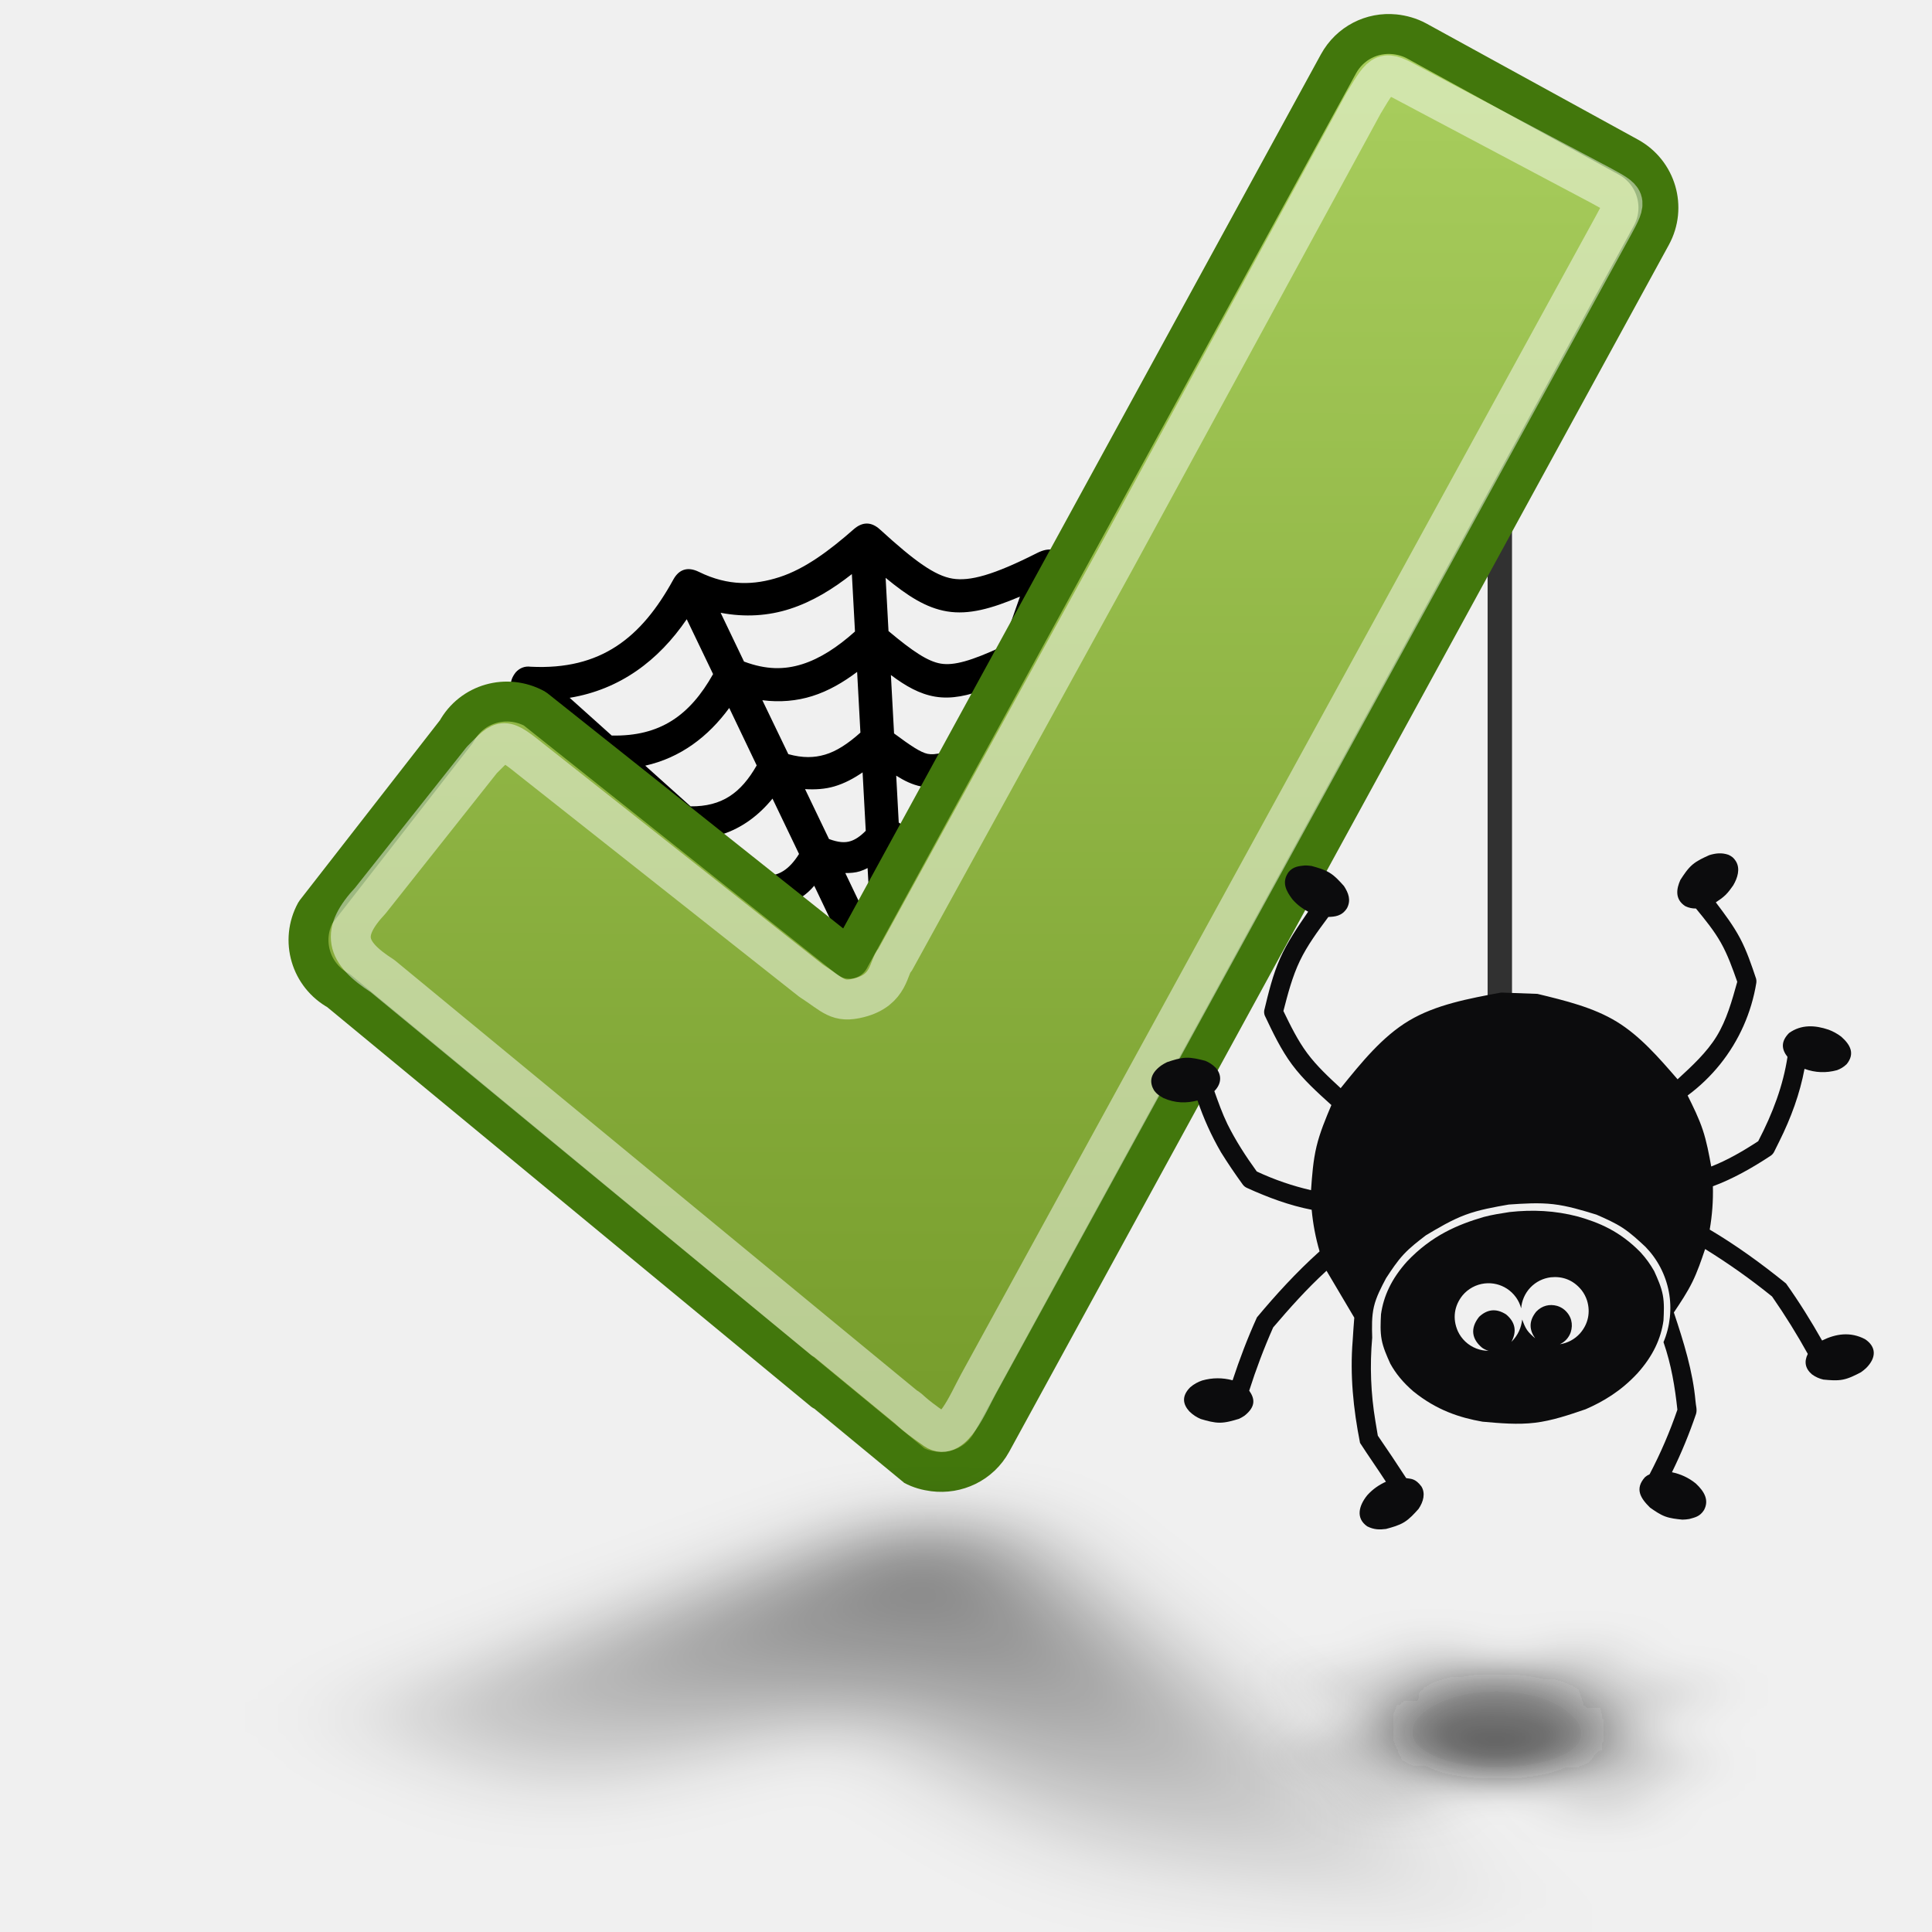
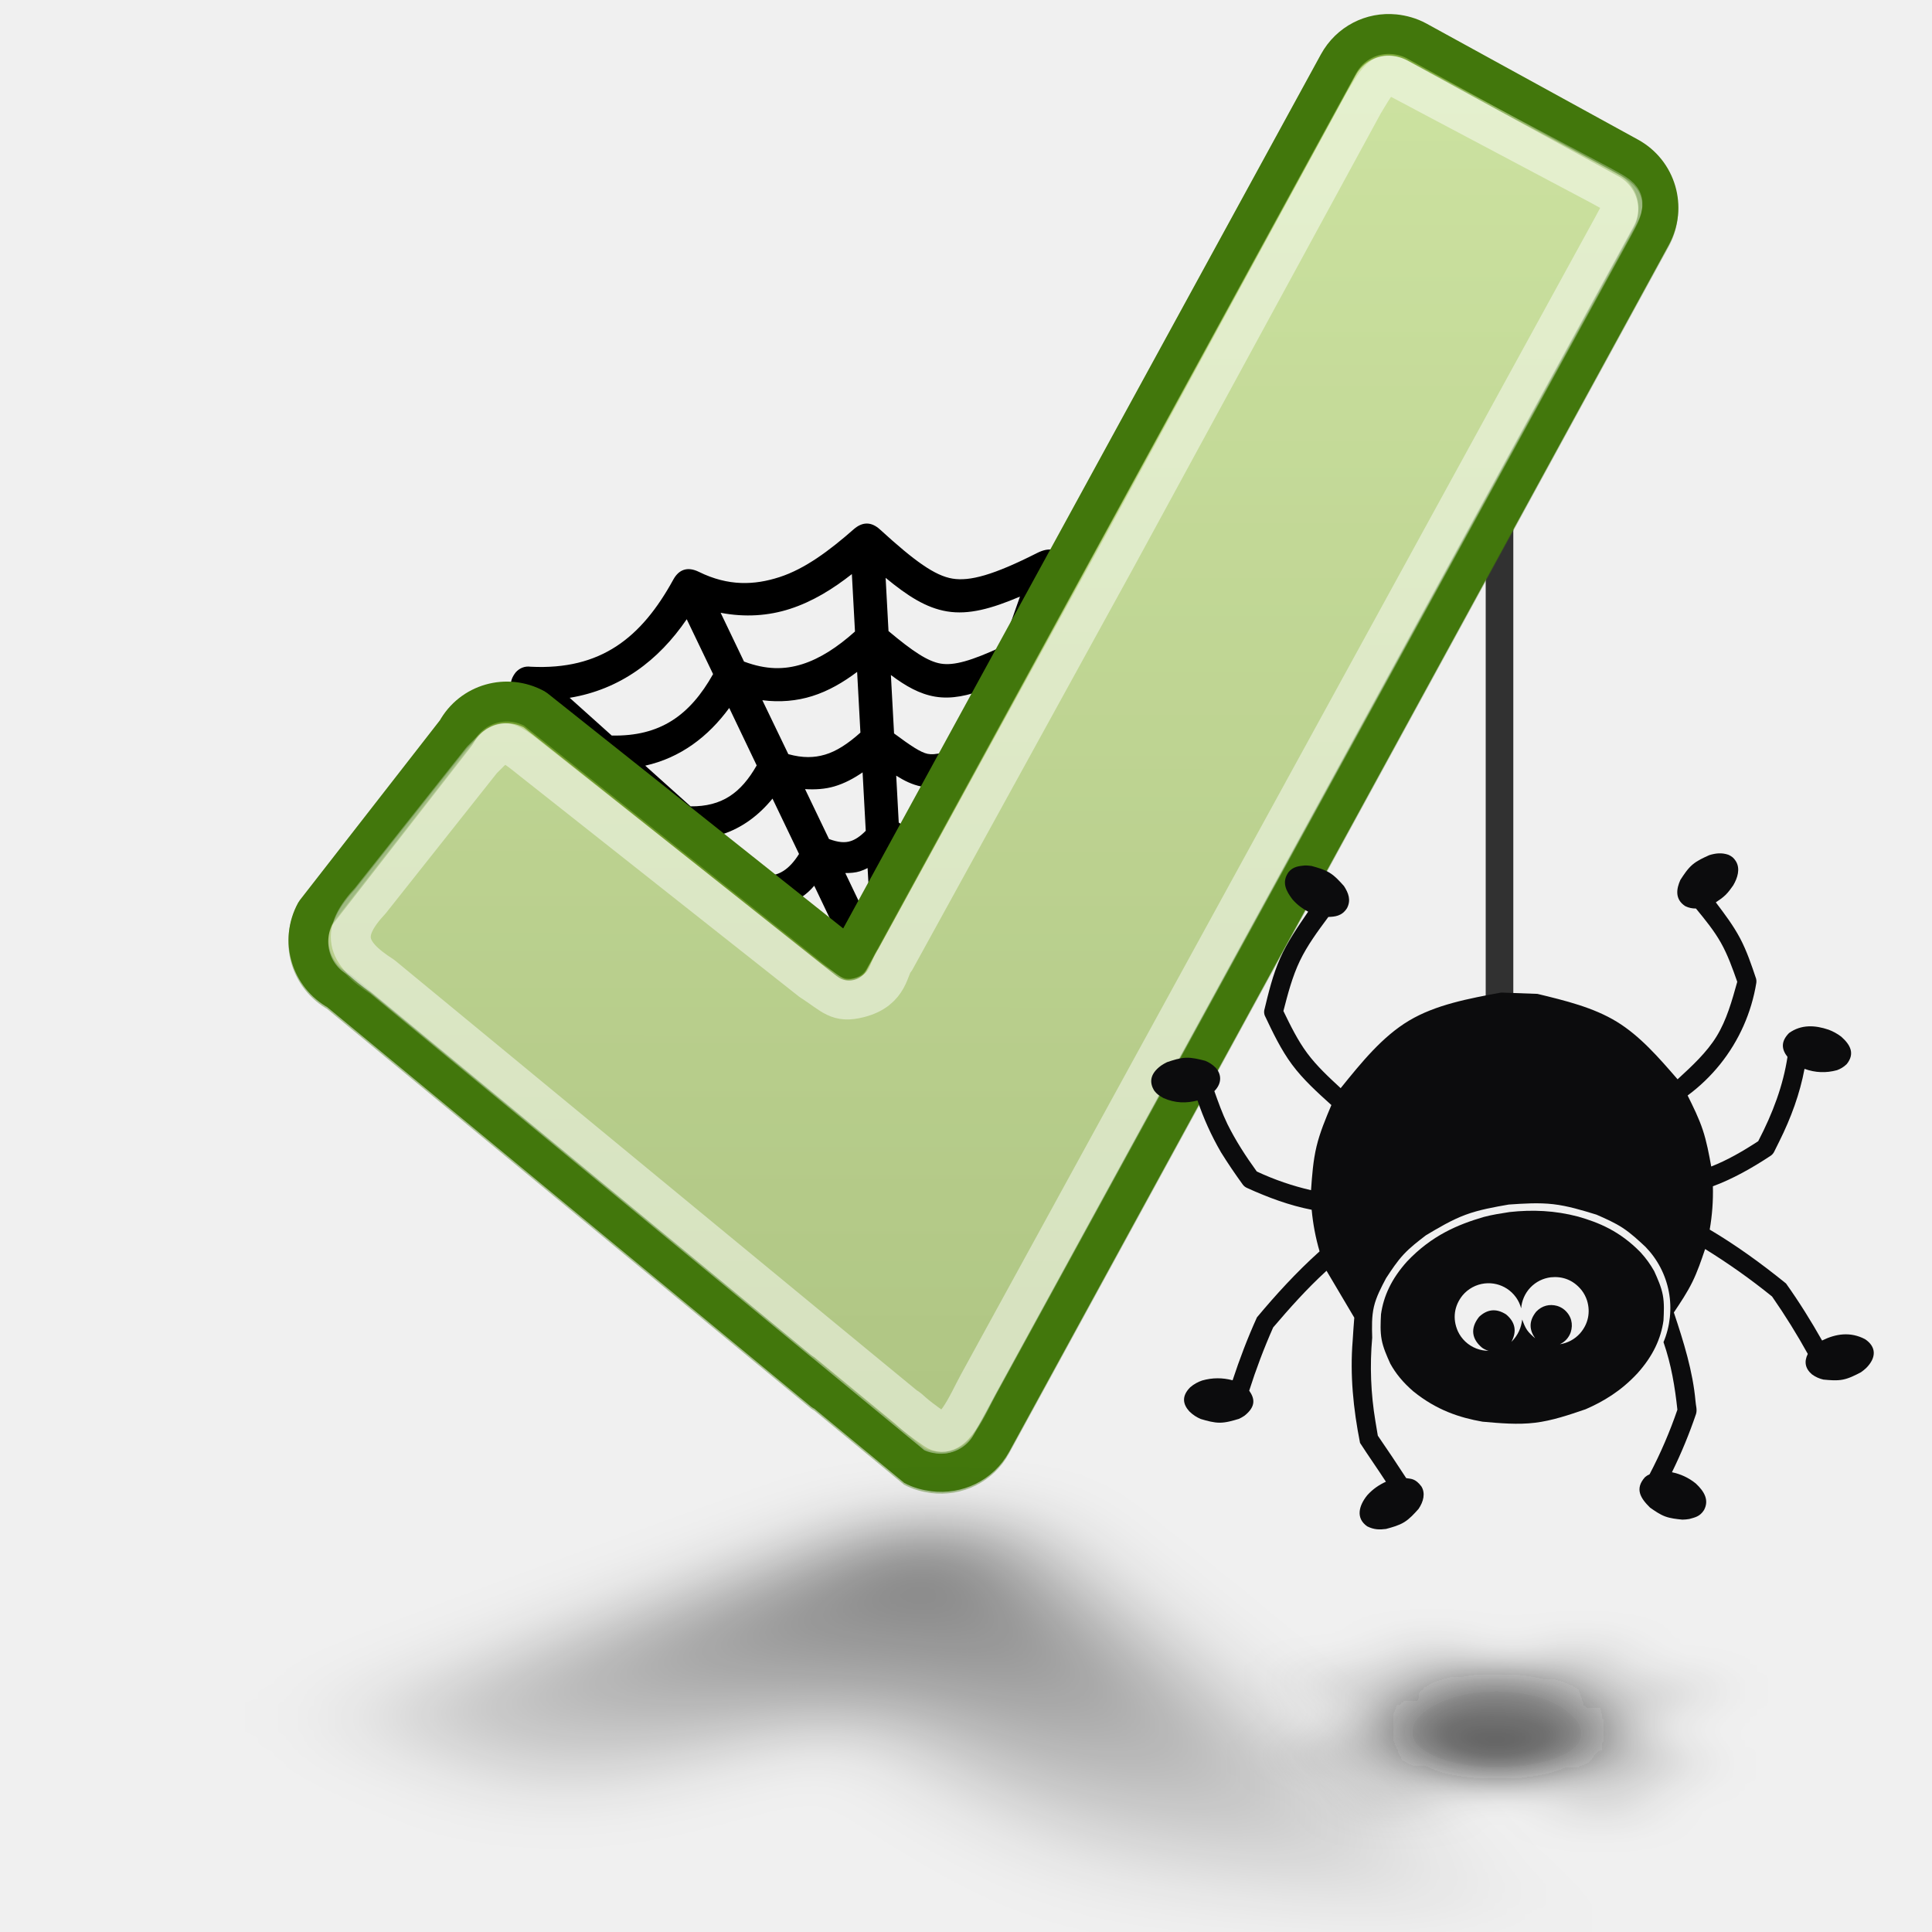
<svg xmlns="http://www.w3.org/2000/svg" xmlns:xlink="http://www.w3.org/1999/xlink" width="80" height="80" id="svg2" version="1.1">
  <defs id="defs4">
    <linearGradient id="linearGradient3959">
      <stop style="stop-color:#000000;stop-opacity:1;" offset="0" id="stop3961" />
      <stop style="stop-color:#000000;stop-opacity:0;" offset="1" id="stop3963" />
    </linearGradient>
    <linearGradient id="linearGradient3908">
      <stop style="stop-color:#000000;stop-opacity:1;" offset="0" id="stop3910" />
      <stop style="stop-color:#000000;stop-opacity:0;" offset="1" id="stop3912" />
    </linearGradient>
    <linearGradient id="linearGradient3797">
      <stop style="stop-color:#83f000;stop-opacity:1;" offset="0" id="stop3799" />
      <stop id="stop3805" offset="0.5" style="stop-color:#9ff000;stop-opacity:1;" />
      <stop style="stop-color:#bbf000;stop-opacity:1;" offset="1" id="stop3801" />
    </linearGradient>
    <linearGradient xlink:href="#linearGradient3797" id="linearGradient3803" x1="32.013" y1="971.564" x2="29.355" y2="1066.013" gradientUnits="userSpaceOnUse" />
    <linearGradient xlink:href="#linearGradient1731" id="linearGradient1455" gradientUnits="userSpaceOnUse" x1="-84.344" y1="-5.388" x2="-91.513" y2="24.558" gradientTransform="translate(0.5271438,-0.02319936)" />
    <linearGradient id="linearGradient1731">
      <stop id="stop1733" offset="0" style="stop-color:#a7cc5c;stop-opacity:1;" />
      <stop id="stop1735" offset="1" style="stop-color:#789e2d;stop-opacity:1;" />
    </linearGradient>
    <linearGradient xlink:href="#linearGradient1731-7" id="linearGradient1455-4" gradientUnits="userSpaceOnUse" x1="-84.344" y1="-5.388" x2="-91.513" y2="24.558" gradientTransform="translate(0.5271438,-0.02319936)" />
    <linearGradient id="linearGradient1731-7">
      <stop id="stop1733-5" offset="0" style="stop-color:#a7cc5c;stop-opacity:1;" />
      <stop id="stop1735-6" offset="1" style="stop-color:#789e2d;stop-opacity:1;" />
    </linearGradient>
    <linearGradient xlink:href="#linearGradient1731-9" id="linearGradient1455-7" gradientUnits="userSpaceOnUse" x1="-84.344" y1="-5.388" x2="-91.513" y2="24.558" gradientTransform="translate(0.5271438,-0.02319936)" />
    <linearGradient id="linearGradient1731-9">
      <stop id="stop1733-2" offset="0" style="stop-color:#a7cc5c;stop-opacity:1;" />
      <stop id="stop1735-9" offset="1" style="stop-color:#789e2d;stop-opacity:1;" />
    </linearGradient>
    <linearGradient xlink:href="#linearGradient3908" id="linearGradient3914" x1="-105.74" y1="7.908" x2="-92.208" y2="-1.752" gradientUnits="userSpaceOnUse" />
    <linearGradient id="linearGradient1731-3">
      <stop id="stop1733-9" offset="0" style="stop-color:#a7cc5c;stop-opacity:1;" />
      <stop id="stop1735-0" offset="1" style="stop-color:#789e2d;stop-opacity:1;" />
    </linearGradient>
    <filter id="filter3955" x="-0.134" width="1.268" y="-0.126" height="1.252">
      <feGaussianBlur stdDeviation="1.889" id="feGaussianBlur3957" />
    </filter>
    <linearGradient xlink:href="#linearGradient3959" id="linearGradient3965" x1="-88.719" y1="56.81" x2="-90.292" y2="3.9" gradientUnits="userSpaceOnUse" />
    <filter id="filter3852" x="-0.252" width="1.504" y="-0.269" height="1.538">
      <feGaussianBlur stdDeviation="15.858" id="feGaussianBlur3854" />
    </filter>
+     <linearGradient id="linearGradient1731-36">
+       <stop id="stop1733-8" offset="0" style="stop-color:#a7cc5c;stop-opacity:1;" />
+       <stop id="stop1735-68" offset="1" style="stop-color:#789e2d;stop-opacity:1;" />
+     </linearGradient>
  </defs>
  <g id="layer1" transform="translate(0,-972.3622)">
-     <rect style="opacity:0.793;fill:#000000;fill-opacity:1;stroke:none" id="rect3822" width="1.01" height="37.881" x="61.599" y="982.157" />
+     <rect style="opacity:0.793;fill:#000000;fill-opacity:1;stroke:#000000;stroke-width:0.678;stroke-opacity:1" id="rect3822" width="0.465" height="37.881" x="-62.324" y="981.621" transform="scale(-1,1)" />
    <path style="fill:#000000;fill-opacity:1;fill-rule:evenodd;stroke:none;display:inline" d="m 21.357,1000.199 c -0.311,0.398 -0.259,0.742 0.124,1.029 l 14.191,12.735 -0.007,0.01 1.325,1.189 0.591,-0.659 0.733,-0.817 12.555,-13.99 c 0.574,-0.64 0.204,-1.314 -0.525,-1.26 -1.594,0.118 -2.821,0.222 -3.793,-0.183 -0.935,-0.39 -1.794,-1.111 -2.43,-2.581 -0.257,-0.594 -0.643,-0.682 -1.187,-0.406 -1.797,0.909 -2.775,1.174 -3.494,1.055 -0.725,-0.12 -1.559,-0.716 -2.993,-2.026 -0.37,-0.343 -0.741,-0.329 -1.098,-0.016 -1.009,0.886 -2.018,1.638 -3.069,1.979 -1.04,0.337 -2.12,0.384 -3.338,-0.215 -0.479,-0.236 -0.834,-0.095 -1.06,0.316 -1.326,2.418 -3.007,3.755 -5.905,3.611 -0.261,-0.036 -0.47,0.064 -0.621,0.231 z m 2.232,1.058 c 2.086,-0.344 3.68,-1.543 4.847,-3.254 l 1.091,2.272 c -0.957,1.705 -2.191,2.588 -4.197,2.544 l -1.741,-1.562 z m 6.251,-3.521 c 1.007,0.194 1.98,0.128 2.874,-0.162 0.93,-0.301 1.772,-0.821 2.56,-1.44 l 0.129,2.378 c -0.726,0.65 -1.451,1.121 -2.183,1.352 -0.741,0.234 -1.497,0.235 -2.412,-0.108 l -0.968,-2.02 z m -3.12,6.33 c 1.449,-0.324 2.602,-1.193 3.476,-2.389 l 1.137,2.379 c -0.653,1.145 -1.441,1.707 -2.737,1.695 l -1.877,-1.684 z m 4.849,-2.709 c 0.726,0.093 1.423,0.031 2.069,-0.173 0.67,-0.211 1.28,-0.569 1.854,-1 l 0.136,2.514 c -0.516,0.461 -0.99,0.771 -1.464,0.911 -0.45,0.133 -0.922,0.146 -1.521,-0.019 l -1.075,-2.232 z m 5.104,-5.067 c 0.894,0.737 1.666,1.244 2.542,1.389 0.902,0.15 1.847,-0.116 3.02,-0.613 l -0.727,2.064 c -1.295,0.601 -2.011,0.801 -2.552,0.711 -0.531,-0.088 -1.156,-0.501 -2.165,-1.348 l -0.119,-2.202 z m -6.78,10.624 c 0.833,-0.269 1.532,-0.793 2.094,-1.483 l 1.099,2.292 c -0.206,0.332 -0.427,0.561 -0.637,0.696 -0.207,0.132 -0.409,0.199 -0.672,0.186 l -1.884,-1.691 z m 6.997,-6.601 c 0.616,0.462 1.19,0.788 1.834,0.896 0.675,0.113 1.364,-0.039 2.169,-0.342 l -0.798,2.258 c -0.93,0.414 -1.379,0.514 -1.686,0.452 -0.288,-0.06 -0.694,-0.331 -1.388,-0.845 l -0.131,-2.419 z m -3.554,4.725 c 0.424,0.025 0.83,3e-4 1.214,-0.113 0.418,-0.123 0.803,-0.33 1.168,-0.581 l 0.131,2.419 c -0.228,0.233 -0.438,0.369 -0.631,0.429 -0.234,0.074 -0.502,0.056 -0.891,-0.088 l -0.991,-2.066 z m 3.773,-0.558 c 0.333,0.21 0.664,0.374 1.033,0.448 0.432,0.088 0.876,0.024 1.37,-0.129 l -0.685,1.946 c -0.402,0.153 -0.622,0.169 -0.783,0.138 -0.178,-0.031 -0.441,-0.195 -0.829,-0.46 l -0.105,-1.944 z m 6.469,-7.05 c 0.688,0.996 1.493,1.703 2.437,2.097 0.843,0.351 1.754,0.47 2.744,0.445 l -1.485,1.655 c -1.157,0.152 -2.003,0.105 -2.668,-0.183 -0.655,-0.283 -1.212,-0.826 -1.791,-1.853 l 0.762,-2.161 z m -10.633,12.223 c 0.072,-0.036 0.144,-0.077 0.212,-0.12 0.21,-0.134 0.393,-0.301 0.559,-0.494 l 1.091,2.286 -1.863,-1.671 z m 2.058,-1.14 c 0.207,0 0.413,-0.012 0.609,-0.074 0.108,-0.034 0.213,-0.082 0.313,-0.133 l 0.138,2.426 -1.061,-2.219 z m 7.251,-7.33 c 0.525,0.7 1.114,1.231 1.807,1.532 0.588,0.255 1.216,0.368 1.895,0.381 l -1.639,1.827 c -0.727,0.074 -1.289,0.022 -1.741,-0.179 -0.432,-0.193 -0.812,-0.529 -1.183,-1.117 l 0.863,-2.446 z m -4.954,6.831 c 0.154,0.069 0.315,0.123 0.492,0.159 0.172,0.03 0.349,0.031 0.532,0.013 l -0.881,2.481 -0.143,-2.65 z m 3.571,-2.899 c 0.34,0.375 0.714,0.679 1.144,0.872 0.343,0.152 0.703,0.245 1.079,0.296 l -1.344,1.497 c -0.37,0.023 -0.649,-0.025 -0.872,-0.123 -0.241,-0.105 -0.456,-0.296 -0.682,-0.638 l 0.674,-1.904 z m -1.164,3.3 c 0.197,0.185 0.405,0.344 0.644,0.449 0.107,0.046 0.216,0.08 0.326,0.113 l -1.935,2.156 0.964,-2.717 z" id="path3920" />
    <g id="g1529" transform="matrix(1.652753,0,0,1.652753,186.7109,990.4691)">
      <g id="g1450" transform="matrix(1.017301,-0.243559,0.243559,1.017301,-1.745715,-23.38258)">
        <path style="fill:url(#linearGradient1455);fill-opacity:1;fill-rule:nonzero;stroke:#42770c;stroke-width:0.956;stroke-linecap:round;stroke-linejoin:round;stroke-miterlimit:4;stroke-opacity:1;stroke-dasharray:none;stroke-dashoffset:0;marker:none;visibility:visible;display:inline;overflow:visible" d="m -73.882,-4.629 c -0.508,-0.177 -1.086,-0.046 -1.471,0.379 L -91.735,13.866 -97.665,6.288 c -0.567,-0.513 -1.436,-0.478 -1.949,0.089 l -4.294,3.431 c -0.513,0.567 -0.468,1.438 0.099,1.951 0,0 10.729,14.247 10.743,14.259 0.133,0.12 0.283,0.2 0.44,0.26 0.515,0.194 1.118,0.075 1.511,-0.359 L -69.02,1.487 c 0.513,-0.567 0.468,-1.438 -0.099,-1.951 l -4.282,-3.885 c -0.142,-0.128 -0.311,-0.22 -0.48,-0.28 z" id="path1542" />
        <path style="opacity:0.481;fill:none;stroke:#ffffff;stroke-width:0.956;stroke-linecap:round;stroke-linejoin:round;stroke-miterlimit:4;stroke-opacity:1;stroke-dasharray:none;stroke-dashoffset:0;marker:none;visibility:visible;display:inline;overflow:visible" d="m -74.979,-3.202 -8.311,9.223 -7.384,8.122 c -0.206,0.129 -0.283,0.674 -1.051,0.685 -0.532,0.008 -0.578,-0.2 -1.024,-0.666 l -5.239,-6.653 c -0.581,-0.75 -0.566,-0.715 -1.198,-0.324 l -3.379,2.653 c -0.878,0.581 -0.878,1.059 -0.14,1.825 0,0 9.759,12.933 9.773,12.945 0.126,0.114 0.058,0.126 0.576,0.706 0.333,0.372 0.895,-0.423 1.264,-0.831 L -69.85,1.048 c 0.482,-0.533 0.454,-0.531 -0.082,-1.016 l -3.849,-3.393 c -0.553,-0.498 -0.557,-0.494 -1.198,0.16 z" id="path1544" />
      </g>
    </g>
    <g id="g1529-6" transform="matrix(1.503977,0,0,-0.6300328,173.469,1051.465)" style="fill:url(#linearGradient3965);fill-opacity:1;stroke:none;filter:url(#filter3955)">
      <g id="g1450-2" transform="matrix(1.017301,-0.243559,0.243559,1.017301,-1.745715,-23.38258)" style="fill:url(#linearGradient3965);fill-opacity:1;stroke:none">
        <path style="fill:url(#linearGradient3965);fill-opacity:1;fill-rule:nonzero;stroke:none;stroke-width:0.956;stroke-linecap:round;stroke-linejoin:round;stroke-miterlimit:4;stroke-opacity:1;stroke-dasharray:none;stroke-dashoffset:0;marker:none;visibility:visible;display:inline;overflow:visible" d="m -73.882,-4.629 c -0.508,-0.177 -1.086,-0.046 -1.471,0.379 L -91.735,13.866 -97.665,6.288 c -0.567,-0.513 -1.436,-0.478 -1.949,0.089 l -4.294,3.431 c -0.513,0.567 -0.468,1.438 0.099,1.951 0,0 10.729,14.247 10.743,14.259 0.133,0.12 0.283,0.2 0.44,0.26 0.515,0.194 1.118,0.075 1.511,-0.359 L -69.02,1.487 c 0.513,-0.567 0.468,-1.438 -0.099,-1.951 l -4.282,-3.885 c -0.142,-0.128 -0.311,-0.22 -0.48,-0.28 z" id="path1542-7" />
        <path style="opacity:0.481;fill:url(#linearGradient3965);stroke:none;stroke-width:0.956;stroke-linecap:round;stroke-linejoin:round;stroke-miterlimit:4;stroke-opacity:1;stroke-dasharray:none;stroke-dashoffset:0;marker:none;visibility:visible;display:inline;overflow:visible;fill-opacity:1" d="m -74.979,-3.202 -8.311,9.223 -7.384,8.122 c -0.206,0.129 -0.283,0.674 -1.051,0.685 -0.532,0.008 -0.578,-0.2 -1.024,-0.666 l -5.239,-6.653 c -0.581,-0.75 -0.566,-0.715 -1.198,-0.324 l -3.379,2.653 c -0.878,0.581 -0.878,1.059 -0.14,1.825 0,0 9.759,12.933 9.773,12.945 0.126,0.114 0.058,0.126 0.576,0.706 0.333,0.372 0.895,-0.423 1.264,-0.831 L -69.85,1.048 c 0.482,-0.533 0.454,-0.531 -0.082,-1.016 l -3.849,-3.393 c -0.553,-0.498 -0.557,-0.494 -1.198,0.16 z" id="path1544-4" />
      </g>
    </g>
+     <g id="g1529-8" transform="matrix(1.652753,0,0,1.652753,186.7022,990.5422)" style="opacity:0.417;fill:#ffffff;fill-opacity:1">
+       <g id="g1450-0" transform="matrix(1.017301,-0.243559,0.243559,1.017301,-1.745715,-23.38258)" style="fill:#ffffff;fill-opacity:1">
+         <path style="fill:#ffffff;fill-opacity:1;fill-rule:nonzero;stroke:#42770c;stroke-width:0.956;stroke-linecap:round;stroke-linejoin:round;stroke-miterlimit:4;stroke-opacity:1;stroke-dasharray:none;stroke-dashoffset:0;marker:none;visibility:visible;display:inline;overflow:visible" d="m -73.882,-4.629 c -0.508,-0.177 -1.086,-0.046 -1.471,0.379 L -91.735,13.866 -97.665,6.288 c -0.567,-0.513 -1.436,-0.478 -1.949,0.089 l -4.294,3.431 c -0.513,0.567 -0.468,1.438 0.099,1.951 0,0 10.729,14.247 10.743,14.259 0.133,0.12 0.283,0.2 0.44,0.26 0.515,0.194 1.118,0.075 1.511,-0.359 L -69.02,1.487 c 0.513,-0.567 0.468,-1.438 -0.099,-1.951 l -4.282,-3.885 c -0.142,-0.128 -0.311,-0.22 -0.48,-0.28 z" id="path1542-3" />
+         <path style="opacity:0.481;fill:#ffffff;stroke:#ffffff;stroke-width:0.956;stroke-linecap:round;stroke-linejoin:round;stroke-miterlimit:4;stroke-opacity:1;stroke-dasharray:none;stroke-dashoffset:0;marker:none;visibility:visible;display:inline;overflow:visible;fill-opacity:1" d="m -74.979,-3.202 -8.311,9.223 -7.384,8.122 c -0.206,0.129 -0.283,0.674 -1.051,0.685 -0.532,0.008 -0.578,-0.2 -1.024,-0.666 l -5.239,-6.653 c -0.581,-0.75 -0.566,-0.715 -1.198,-0.324 l -3.379,2.653 c -0.878,0.581 -0.878,1.059 -0.14,1.825 0,0 9.759,12.933 9.773,12.945 0.126,0.114 0.058,0.126 0.576,0.706 0.333,0.372 0.895,-0.423 1.264,-0.831 L -69.85,1.048 c 0.482,-0.533 0.454,-0.531 -0.082,-1.016 l -3.849,-3.393 c -0.553,-0.498 -0.557,-0.494 -1.198,0.16 z" id="path1544-2" />
+       </g>
+     </g>
    <g transform="matrix(0.1979607,0,0,0.1979607,-35.71728,951.8169)" id="g3020">
      <path clip-rule="evenodd" d="m 496.175,357.312 c 4.794,-0.53 9.495,-0.328 14.36,0.953 4.242,1.215 8.704,2.996 13.076,7.5 1.141,1.245 2.06,2.547 2.821,3.893 0.742,1.646 1.483,3.292 1.808,5.017 0.325,1.725 0.232,3.527 0.14,5.331 -0.524,3.744 -2.17,7.409 -5.48,11.075 -3.476,3.727 -7.13,5.871 -10.795,7.474 -3.504,1.197 -7.008,2.396 -10.604,2.83 -3.596,0.434 -7.284,0.106 -10.973,-0.223 -4.797,-0.848 -9.566,-2.383 -14.469,-6.338 -2.226,-1.925 -3.709,-3.785 -4.817,-5.789 -0.742,-1.646 -1.483,-3.292 -1.808,-5.017 -0.325,-1.725 -0.232,-3.528 -0.14,-5.331 0.524,-3.745 2.17,-7.409 5.48,-11.075 5.181,-5.45 10.637,-7.693 15.995,-9.268 1.769,-0.471 3.587,-0.751 5.406,-1.032 m -4.386,29.022 c -0.475,-0.131 -0.928,-0.344 -1.331,-0.626 -2.137,-1.762 -2.601,-4.027 -0.641,-6.483 1.627,-1.524 3.488,-1.874 5.637,-0.506 1.934,1.603 2.302,3.557 1.113,5.749 1.432,-1.419 2.054,-2.998 2.264,-4.675 0.28,0.771 0.562,1.542 1.013,2.195 0.451,0.653 1.072,1.189 1.693,1.726 -1.14,-1.616 -1.472,-3.471 0.22,-5.566 1.235,-1.291 2.814,-1.635 4.362,-1.211 0.557,0.162 1.079,0.438 1.525,0.807 1.481,1.276 1.882,3.014 1.332,4.715 -0.188,0.547 -0.488,1.057 -0.877,1.485 -0.39,0.429 -0.867,0.777 -1.393,1.021 0.806,-0.122 1.591,-0.383 2.309,-0.769 0.717,-0.387 1.367,-0.899 1.91,-1.506 1.729,-1.981 2.208,-4.436 1.472,-6.854 -0.246,-0.776 -0.629,-1.51 -1.124,-2.157 -1.826,-2.28 -4.156,-2.959 -6.461,-2.721 -0.804,0.099 -1.592,0.334 -2.316,0.697 -0.725,0.362 -1.386,0.852 -1.946,1.438 -1.194,1.249 -1.823,2.828 -1.938,4.355 -0.218,-0.813 -0.581,-1.589 -1.069,-2.276 -1.107,-1.547 -2.616,-2.414 -4.098,-2.774 -1.55,-0.377 -3.377,-0.241 -5.039,0.66 -0.782,0.425 -1.482,1 -2.053,1.684 -1.728,2.139 -2.173,4.839 -0.971,7.526 0.378,0.806 0.91,1.539 1.559,2.148 1.367,1.289 3.152,1.921 4.848,1.918" id="path5" style="fill:#0c0c0d;fill-rule:evenodd" />
      <path clip-rule="evenodd" d="m 494.415,311.401 7.595,0.275 c 5.841,1.413 11.681,2.826 16.567,5.805 4.887,2.978 8.82,7.521 12.753,12.063 3.05,-2.807 6.099,-5.613 8.179,-9.013 2.08,-3.4 3.191,-7.392 4.303,-11.384 -0.991,-2.808 -1.982,-5.615 -3.423,-8.17 -1.441,-2.555 -3.329,-4.856 -5.219,-7.157 -0.759,0.013 -1.502,-0.138 -2.227,-0.491 -2.224,-1.44 -1.868,-3.614 -1.032,-5.484 0.756,-1.163 1.511,-2.325 2.521,-3.19 1.01,-0.866 2.275,-1.434 3.54,-2.002 1.303,-0.395 2.558,-0.559 3.973,-0.079 0.561,0.256 1.106,0.547 1.66,1.494 0.814,1.487 0.312,3.299 -0.642,4.917 -0.497,0.702 -0.995,1.404 -1.601,1.995 -0.606,0.591 -1.32,1.07 -2.034,1.551 1.84,2.435 3.679,4.868 5.084,7.532 1.404,2.663 2.374,5.556 3.345,8.448 0.071,0.28 0.085,0.562 0.046,0.844 -0.505,3.105 -1.408,6.146 -2.686,9.021 -1.278,2.875 -2.929,5.583 -4.898,8.035 -1.971,2.453 -4.259,4.649 -6.788,6.521 1.172,2.359 2.343,4.719 3.165,7.194 0.823,2.476 1.297,5.067 1.771,7.659 3.354,-1.311 6.592,-3.179 9.83,-5.296 3.09,-5.943 5.214,-11.675 6.122,-17.633 -1.183,-1.497 -1.503,-3.146 0.333,-4.996 2.561,-1.821 5.434,-1.656 8.281,-0.687 0.937,0.354 1.821,0.843 2.619,1.444 1.941,1.715 2.915,3.57 1.153,5.754 -0.628,0.614 -1.309,1.004 -2.025,1.264 -2.279,0.625 -4.546,0.545 -6.798,-0.276 -0.968,5.163 -2.797,10.2 -5.282,15.187 -0.361,0.738 -0.729,1.474 -1.098,2.209 -0.153,0.279 -0.353,0.542 -0.694,0.775 -4.002,2.645 -8.043,4.896 -12.093,6.391 0.077,3.029 -0.142,6.049 -0.666,9.059 5.439,3.222 10.689,7.001 15.965,11.273 2.789,3.918 5.258,7.899 7.54,11.931 2.847,-1.416 5.905,-1.901 8.99,-0.28 2.332,1.552 2.444,3.816 0.244,6.024 -0.341,0.34 -0.735,0.625 -1.13,0.911 -1.232,0.636 -2.464,1.271 -3.771,1.524 -1.306,0.252 -2.686,0.121 -4.066,-0.01 -0.829,-0.193 -1.63,-0.534 -2.394,-1.096 -1.409,-1.208 -1.671,-2.658 -0.86,-4.27 -2.25,-4.059 -4.73,-8.063 -7.474,-12.01 -4.568,-3.697 -9.24,-6.983 -14.004,-9.93 -0.796,2.356 -1.592,4.712 -2.682,6.924 -1.09,2.211 -2.474,4.277 -3.857,6.344 2.076,6.235 3.976,12.329 4.53,18.562 0.053,0.889 0.392,1.779 0.107,2.678 -1.395,4.108 -3.063,8.171 -5.034,12.182 1.741,0.366 3.414,1.076 4.991,2.356 1.814,1.695 2.813,3.496 1.719,5.548 -0.873,1.405 -1.988,1.558 -3.089,1.877 -0.472,0.094 -0.959,0.112 -1.445,0.131 -1.238,-0.125 -2.476,-0.25 -3.604,-0.67 -1.128,-0.421 -2.146,-1.136 -3.163,-1.852 -1.947,-1.924 -3.266,-3.888 -1.043,-6.367 0.281,-0.247 0.604,-0.446 0.949,-0.588 2.328,-4.434 4.252,-8.939 5.822,-13.511 -0.502,-4.689 -1.272,-9.436 -2.907,-14.138 1.38,-3.275 1.793,-6.984 1.117,-10.533 -0.333,-1.76 -0.925,-3.471 -1.751,-5.06 -0.825,-1.588 -1.887,-3.055 -3.134,-4.34 -1.517,-1.413 -3.034,-2.826 -4.742,-3.948 -1.708,-1.122 -3.606,-1.954 -5.506,-2.785 -2.992,-0.917 -5.985,-1.834 -9.043,-2.187 -3.058,-0.353 -6.181,-0.141 -9.304,0.071 -3.084,0.538 -6.168,1.076 -9.054,2.146 -2.886,1.071 -5.574,2.675 -8.263,4.278 -1.646,1.26 -3.292,2.52 -4.684,4.017 -1.391,1.496 -2.527,3.229 -3.664,4.963 -1.03,1.947 -2.061,3.895 -2.545,5.97 -0.483,2.074 -0.421,4.276 -0.358,6.479 -0.519,5.839 -0.3,11.664 0.672,17.477 0.164,1.005 0.332,2.01 0.504,3.015 2.03,2.948 4.009,5.908 5.938,8.881 1.022,0.178 1.89,0.032 3.184,1.749 0.853,1.393 0.457,3.141 -0.606,4.695 -0.927,1.033 -1.854,2.065 -2.986,2.763 -1.132,0.698 -2.472,1.061 -3.812,1.423 -1.316,0.171 -2.487,0.188 -3.937,-0.541 -2.448,-1.713 -1.759,-4.303 -0.007,-6.493 1.202,-1.334 2.523,-2.211 3.92,-2.844 -1.765,-2.716 -3.693,-5.452 -5.414,-8.118 -1.414,-7.108 -2.127,-14.256 -1.539,-21.408 0.09,-1.598 0.214,-3.194 0.337,-4.79 l -5.807,-9.809 c -4.196,3.835 -7.742,7.851 -11.164,11.854 -1.934,4.367 -3.596,8.777 -5.01,13.228 1.104,1.559 1.519,3.262 -0.998,5.245 -0.355,0.257 -0.755,0.453 -1.154,0.649 -1.329,0.398 -2.657,0.797 -3.988,0.803 -1.33,0.005 -2.662,-0.384 -3.993,-0.772 -0.841,-0.356 -1.646,-0.854 -2.398,-1.606 -1.274,-1.409 -1.721,-3.107 0.187,-5.026 0.79,-0.681 1.631,-1.127 2.51,-1.425 2.118,-0.601 4.238,-0.613 6.36,-0.041 1.461,-4.425 3.111,-8.792 5.093,-13.163 3.892,-4.657 8.172,-9.376 13.101,-13.803 -0.841,-2.876 -1.385,-5.776 -1.652,-8.701 -4.61,-0.897 -9.115,-2.554 -13.597,-4.602 -0.288,-0.142 -0.561,-0.332 -0.806,-0.658 -1.623,-2.226 -3.14,-4.478 -4.56,-6.753 -2.055,-3.538 -3.67,-7.156 -4.918,-10.847 -2.368,0.599 -4.611,0.585 -7.107,-0.501 -0.643,-0.396 -1.259,-0.629 -1.991,-1.621 -0.86,-1.463 -1.062,-3.307 1.467,-5.167 0.389,-0.284 0.822,-0.505 1.256,-0.727 1.315,-0.438 2.631,-0.877 3.96,-0.926 1.33,-0.048 2.674,0.294 4.017,0.636 0.771,0.313 1.51,0.759 2.196,1.452 1.225,1.371 1.361,3.233 -0.275,4.897 0.829,2.332 1.659,4.664 2.729,6.879 1.708,3.44 3.766,6.639 6.146,9.93 3.717,1.741 7.501,3.024 11.347,3.912 0.219,-3.085 0.438,-6.171 1.148,-9.139 0.71,-2.969 1.911,-5.819 3.111,-8.67 -2.944,-2.659 -5.89,-5.318 -8.213,-8.44 -2.323,-3.122 -4.025,-6.707 -5.727,-10.291 -0.129,-0.354 -0.162,-0.712 -0.108,-1.073 0.897,-3.723 1.794,-7.444 3.325,-10.885 1.531,-3.441 3.696,-6.599 5.861,-9.756 -1.146,-0.607 -2.24,-1.397 -3.256,-2.544 -1.352,-1.777 -2.358,-3.606 -0.833,-5.748 0.963,-1.165 2.177,-1.246 3.344,-1.373 0.48,-0.02 0.965,0.038 1.448,0.096 1.337,0.368 2.674,0.736 3.805,1.436 1.132,0.7 2.058,1.732 2.983,2.765 0.938,1.454 1.52,2.926 0.644,4.616 -1.064,1.698 -2.549,1.798 -3.91,1.853 -2.205,2.975 -4.41,5.948 -5.977,9.229 -1.567,3.279 -2.495,6.864 -3.423,10.448 1.491,3.064 2.982,6.128 4.979,8.817 1.997,2.689 4.497,5.004 6.998,7.318 4.361,-5.399 8.723,-10.8 14.314,-14.133 5.596,-3.332 12.421,-4.598 19.245,-5.865" id="path7" style="fill:#0c0c0d;fill-rule:evenodd" />
    </g>
    <g transform="matrix(0.1027185,0,0,-0.04847796,10.96762,1061.14)" id="g3020-6" style="filter:url(#filter3852);opacity:0.65">
      <path clip-rule="evenodd" d="m 496.175,357.312 c 4.794,-0.53 9.495,-0.328 14.36,0.953 4.242,1.215 8.704,2.996 13.076,7.5 1.141,1.245 2.06,2.547 2.821,3.893 0.742,1.646 1.483,3.292 1.808,5.017 0.325,1.725 0.232,3.527 0.14,5.331 -0.524,3.744 -2.17,7.409 -5.48,11.075 -3.476,3.727 -7.13,5.871 -10.795,7.474 -3.504,1.197 -7.008,2.396 -10.604,2.83 -3.596,0.434 -7.284,0.106 -10.973,-0.223 -4.797,-0.848 -9.566,-2.383 -14.469,-6.338 -2.226,-1.925 -3.709,-3.785 -4.817,-5.789 -0.742,-1.646 -1.483,-3.292 -1.808,-5.017 -0.325,-1.725 -0.232,-3.528 -0.14,-5.331 0.524,-3.745 2.17,-7.409 5.48,-11.075 5.181,-5.45 10.637,-7.693 15.995,-9.268 1.769,-0.471 3.587,-0.751 5.406,-1.032 m -4.386,29.022 c -0.475,-0.131 -0.928,-0.344 -1.331,-0.626 -2.137,-1.762 -2.601,-4.027 -0.641,-6.483 1.627,-1.524 3.488,-1.874 5.637,-0.506 1.934,1.603 2.302,3.557 1.113,5.749 1.432,-1.419 2.054,-2.998 2.264,-4.675 0.28,0.771 0.562,1.542 1.013,2.195 0.451,0.653 1.072,1.189 1.693,1.726 -1.14,-1.616 -1.472,-3.471 0.22,-5.566 1.235,-1.291 2.814,-1.635 4.362,-1.211 0.557,0.162 1.079,0.438 1.525,0.807 1.481,1.276 1.882,3.014 1.332,4.715 -0.188,0.547 -0.488,1.057 -0.877,1.485 -0.39,0.429 -0.867,0.777 -1.393,1.021 0.806,-0.122 1.591,-0.383 2.309,-0.769 0.717,-0.387 1.367,-0.899 1.91,-1.506 1.729,-1.981 2.208,-4.436 1.472,-6.854 -0.246,-0.776 -0.629,-1.51 -1.124,-2.157 -1.826,-2.28 -4.156,-2.959 -6.461,-2.721 -0.804,0.099 -1.592,0.334 -2.316,0.697 -0.725,0.362 -1.386,0.852 -1.946,1.438 -1.194,1.249 -1.823,2.828 -1.938,4.355 -0.218,-0.813 -0.581,-1.589 -1.069,-2.276 -1.107,-1.547 -2.616,-2.414 -4.098,-2.774 -1.55,-0.377 -3.377,-0.241 -5.039,0.66 -0.782,0.425 -1.482,1 -2.053,1.684 -1.728,2.139 -2.173,4.839 -0.971,7.526 0.378,0.806 0.91,1.539 1.559,2.148 1.367,1.289 3.152,1.921 4.848,1.918" id="path5-8" style="fill:#0c0c0d;fill-rule:evenodd" />
      <path clip-rule="evenodd" d="m 494.415,311.401 7.595,0.275 c 5.841,1.413 11.681,2.826 16.567,5.805 4.887,2.978 8.82,7.521 12.753,12.063 3.05,-2.807 6.099,-5.613 8.179,-9.013 2.08,-3.4 3.191,-7.392 4.303,-11.384 -0.991,-2.808 -1.982,-5.615 -3.423,-8.17 -1.441,-2.555 -3.329,-4.856 -5.219,-7.157 -0.759,0.013 -1.502,-0.138 -2.227,-0.491 -2.224,-1.44 -1.868,-3.614 -1.032,-5.484 0.756,-1.163 1.511,-2.325 2.521,-3.19 1.01,-0.866 2.275,-1.434 3.54,-2.002 1.303,-0.395 2.558,-0.559 3.973,-0.079 0.561,0.256 1.106,0.547 1.66,1.494 0.814,1.487 0.312,3.299 -0.642,4.917 -0.497,0.702 -0.995,1.404 -1.601,1.995 -0.606,0.591 -1.32,1.07 -2.034,1.551 1.84,2.435 3.679,4.868 5.084,7.532 1.404,2.663 2.374,5.556 3.345,8.448 0.071,0.28 0.085,0.562 0.046,0.844 -0.505,3.105 -1.408,6.146 -2.686,9.021 -1.278,2.875 -2.929,5.583 -4.898,8.035 -1.971,2.453 -4.259,4.649 -6.788,6.521 1.172,2.359 2.343,4.719 3.165,7.194 0.823,2.476 1.297,5.067 1.771,7.659 3.354,-1.311 6.592,-3.179 9.83,-5.296 3.09,-5.943 5.214,-11.675 6.122,-17.633 -1.183,-1.497 -1.503,-3.146 0.333,-4.996 2.561,-1.821 5.434,-1.656 8.281,-0.687 0.937,0.354 1.821,0.843 2.619,1.444 1.941,1.715 2.915,3.57 1.153,5.754 -0.628,0.614 -1.309,1.004 -2.025,1.264 -2.279,0.625 -4.546,0.545 -6.798,-0.276 -0.968,5.163 -2.797,10.2 -5.282,15.187 -0.361,0.738 -0.729,1.474 -1.098,2.209 -0.153,0.279 -0.353,0.542 -0.694,0.775 -4.002,2.645 -8.043,4.896 -12.093,6.391 0.077,3.029 -0.142,6.049 -0.666,9.059 5.439,3.222 10.689,7.001 15.965,11.273 2.789,3.918 5.258,7.899 7.54,11.931 2.847,-1.416 5.905,-1.901 8.99,-0.28 2.332,1.552 2.444,3.816 0.244,6.024 -0.341,0.34 -0.735,0.625 -1.13,0.911 -1.232,0.636 -2.464,1.271 -3.771,1.524 -1.306,0.252 -2.686,0.121 -4.066,-0.01 -0.829,-0.193 -1.63,-0.534 -2.394,-1.096 -1.409,-1.208 -1.671,-2.658 -0.86,-4.27 -2.25,-4.059 -4.73,-8.063 -7.474,-12.01 -4.568,-3.697 -9.24,-6.983 -14.004,-9.93 -0.796,2.356 -1.592,4.712 -2.682,6.924 -1.09,2.211 -2.474,4.277 -3.857,6.344 2.076,6.235 3.976,12.329 4.53,18.562 0.053,0.889 0.392,1.779 0.107,2.678 -1.395,4.108 -3.063,8.171 -5.034,12.182 1.741,0.366 3.414,1.076 4.991,2.356 1.814,1.695 2.813,3.496 1.719,5.548 -0.873,1.405 -1.988,1.558 -3.089,1.877 -0.472,0.094 -0.959,0.112 -1.445,0.131 -1.238,-0.125 -2.476,-0.25 -3.604,-0.67 -1.128,-0.421 -2.146,-1.136 -3.163,-1.852 -1.947,-1.924 -3.266,-3.888 -1.043,-6.367 0.281,-0.247 0.604,-0.446 0.949,-0.588 2.328,-4.434 4.252,-8.939 5.822,-13.511 -0.502,-4.689 -1.272,-9.436 -2.907,-14.138 1.38,-3.275 1.793,-6.984 1.117,-10.533 -0.333,-1.76 -0.925,-3.471 -1.751,-5.06 -0.825,-1.588 -1.887,-3.055 -3.134,-4.34 -1.517,-1.413 -3.034,-2.826 -4.742,-3.948 -1.708,-1.122 -3.606,-1.954 -5.506,-2.785 -2.992,-0.917 -5.985,-1.834 -9.043,-2.187 -3.058,-0.353 -6.181,-0.141 -9.304,0.071 -3.084,0.538 -6.168,1.076 -9.054,2.146 -2.886,1.071 -5.574,2.675 -8.263,4.278 -1.646,1.26 -3.292,2.52 -4.684,4.017 -1.391,1.496 -2.527,3.229 -3.664,4.963 -1.03,1.947 -2.061,3.895 -2.545,5.97 -0.483,2.074 -0.421,4.276 -0.358,6.479 -0.519,5.839 -0.3,11.664 0.672,17.477 0.164,1.005 0.332,2.01 0.504,3.015 2.03,2.948 4.009,5.908 5.938,8.881 1.022,0.178 1.89,0.032 3.184,1.749 0.853,1.393 0.457,3.141 -0.606,4.695 -0.927,1.033 -1.854,2.065 -2.986,2.763 -1.132,0.698 -2.472,1.061 -3.812,1.423 -1.316,0.171 -2.487,0.188 -3.937,-0.541 -2.448,-1.713 -1.759,-4.303 -0.007,-6.493 1.202,-1.334 2.523,-2.211 3.92,-2.844 -1.765,-2.716 -3.693,-5.452 -5.414,-8.118 -1.414,-7.108 -2.127,-14.256 -1.539,-21.408 0.09,-1.598 0.214,-3.194 0.337,-4.79 l -5.807,-9.809 c -4.196,3.835 -7.742,7.851 -11.164,11.854 -1.934,4.367 -3.596,8.777 -5.01,13.228 1.104,1.559 1.519,3.262 -0.998,5.245 -0.355,0.257 -0.755,0.453 -1.154,0.649 -1.329,0.398 -2.657,0.797 -3.988,0.803 -1.33,0.005 -2.662,-0.384 -3.993,-0.772 -0.841,-0.356 -1.646,-0.854 -2.398,-1.606 -1.274,-1.409 -1.721,-3.107 0.187,-5.026 0.79,-0.681 1.631,-1.127 2.51,-1.425 2.118,-0.601 4.238,-0.613 6.36,-0.041 1.461,-4.425 3.111,-8.792 5.093,-13.163 3.892,-4.657 8.172,-9.376 13.101,-13.803 -0.841,-2.876 -1.385,-5.776 -1.652,-8.701 -4.61,-0.897 -9.115,-2.554 -13.597,-4.602 -0.288,-0.142 -0.561,-0.332 -0.806,-0.658 -1.623,-2.226 -3.14,-4.478 -4.56,-6.753 -2.055,-3.538 -3.67,-7.156 -4.918,-10.847 -2.368,0.599 -4.611,0.585 -7.107,-0.501 -0.643,-0.396 -1.259,-0.629 -1.991,-1.621 -0.86,-1.463 -1.062,-3.307 1.467,-5.167 0.389,-0.284 0.822,-0.505 1.256,-0.727 1.315,-0.438 2.631,-0.877 3.96,-0.926 1.33,-0.048 2.674,0.294 4.017,0.636 0.771,0.313 1.51,0.759 2.196,1.452 1.225,1.371 1.361,3.233 -0.275,4.897 0.829,2.332 1.659,4.664 2.729,6.879 1.708,3.44 3.766,6.639 6.146,9.93 3.717,1.741 7.501,3.024 11.347,3.912 0.219,-3.085 0.438,-6.171 1.148,-9.139 0.71,-2.969 1.911,-5.819 3.111,-8.67 -2.944,-2.659 -5.89,-5.318 -8.213,-8.44 -2.323,-3.122 -4.025,-6.707 -5.727,-10.291 -0.129,-0.354 -0.162,-0.712 -0.108,-1.073 0.897,-3.723 1.794,-7.444 3.325,-10.885 1.531,-3.441 3.696,-6.599 5.861,-9.756 -1.146,-0.607 -2.24,-1.397 -3.256,-2.544 -1.352,-1.777 -2.358,-3.606 -0.833,-5.748 0.963,-1.165 2.177,-1.246 3.344,-1.373 0.48,-0.02 0.965,0.038 1.448,0.096 1.337,0.368 2.674,0.736 3.805,1.436 1.132,0.7 2.058,1.732 2.983,2.765 0.938,1.454 1.52,2.926 0.644,4.616 -1.064,1.698 -2.549,1.798 -3.91,1.853 -2.205,2.975 -4.41,5.948 -5.977,9.229 -1.567,3.279 -2.495,6.864 -3.423,10.448 1.491,3.064 2.982,6.128 4.979,8.817 1.997,2.689 4.497,5.004 6.998,7.318 4.361,-5.399 8.723,-10.8 14.314,-14.133 5.596,-3.332 12.421,-4.598 19.245,-5.865" id="path7-6" style="fill:#0c0c0d;fill-rule:evenodd" />
    </g>
  </g>
</svg>
